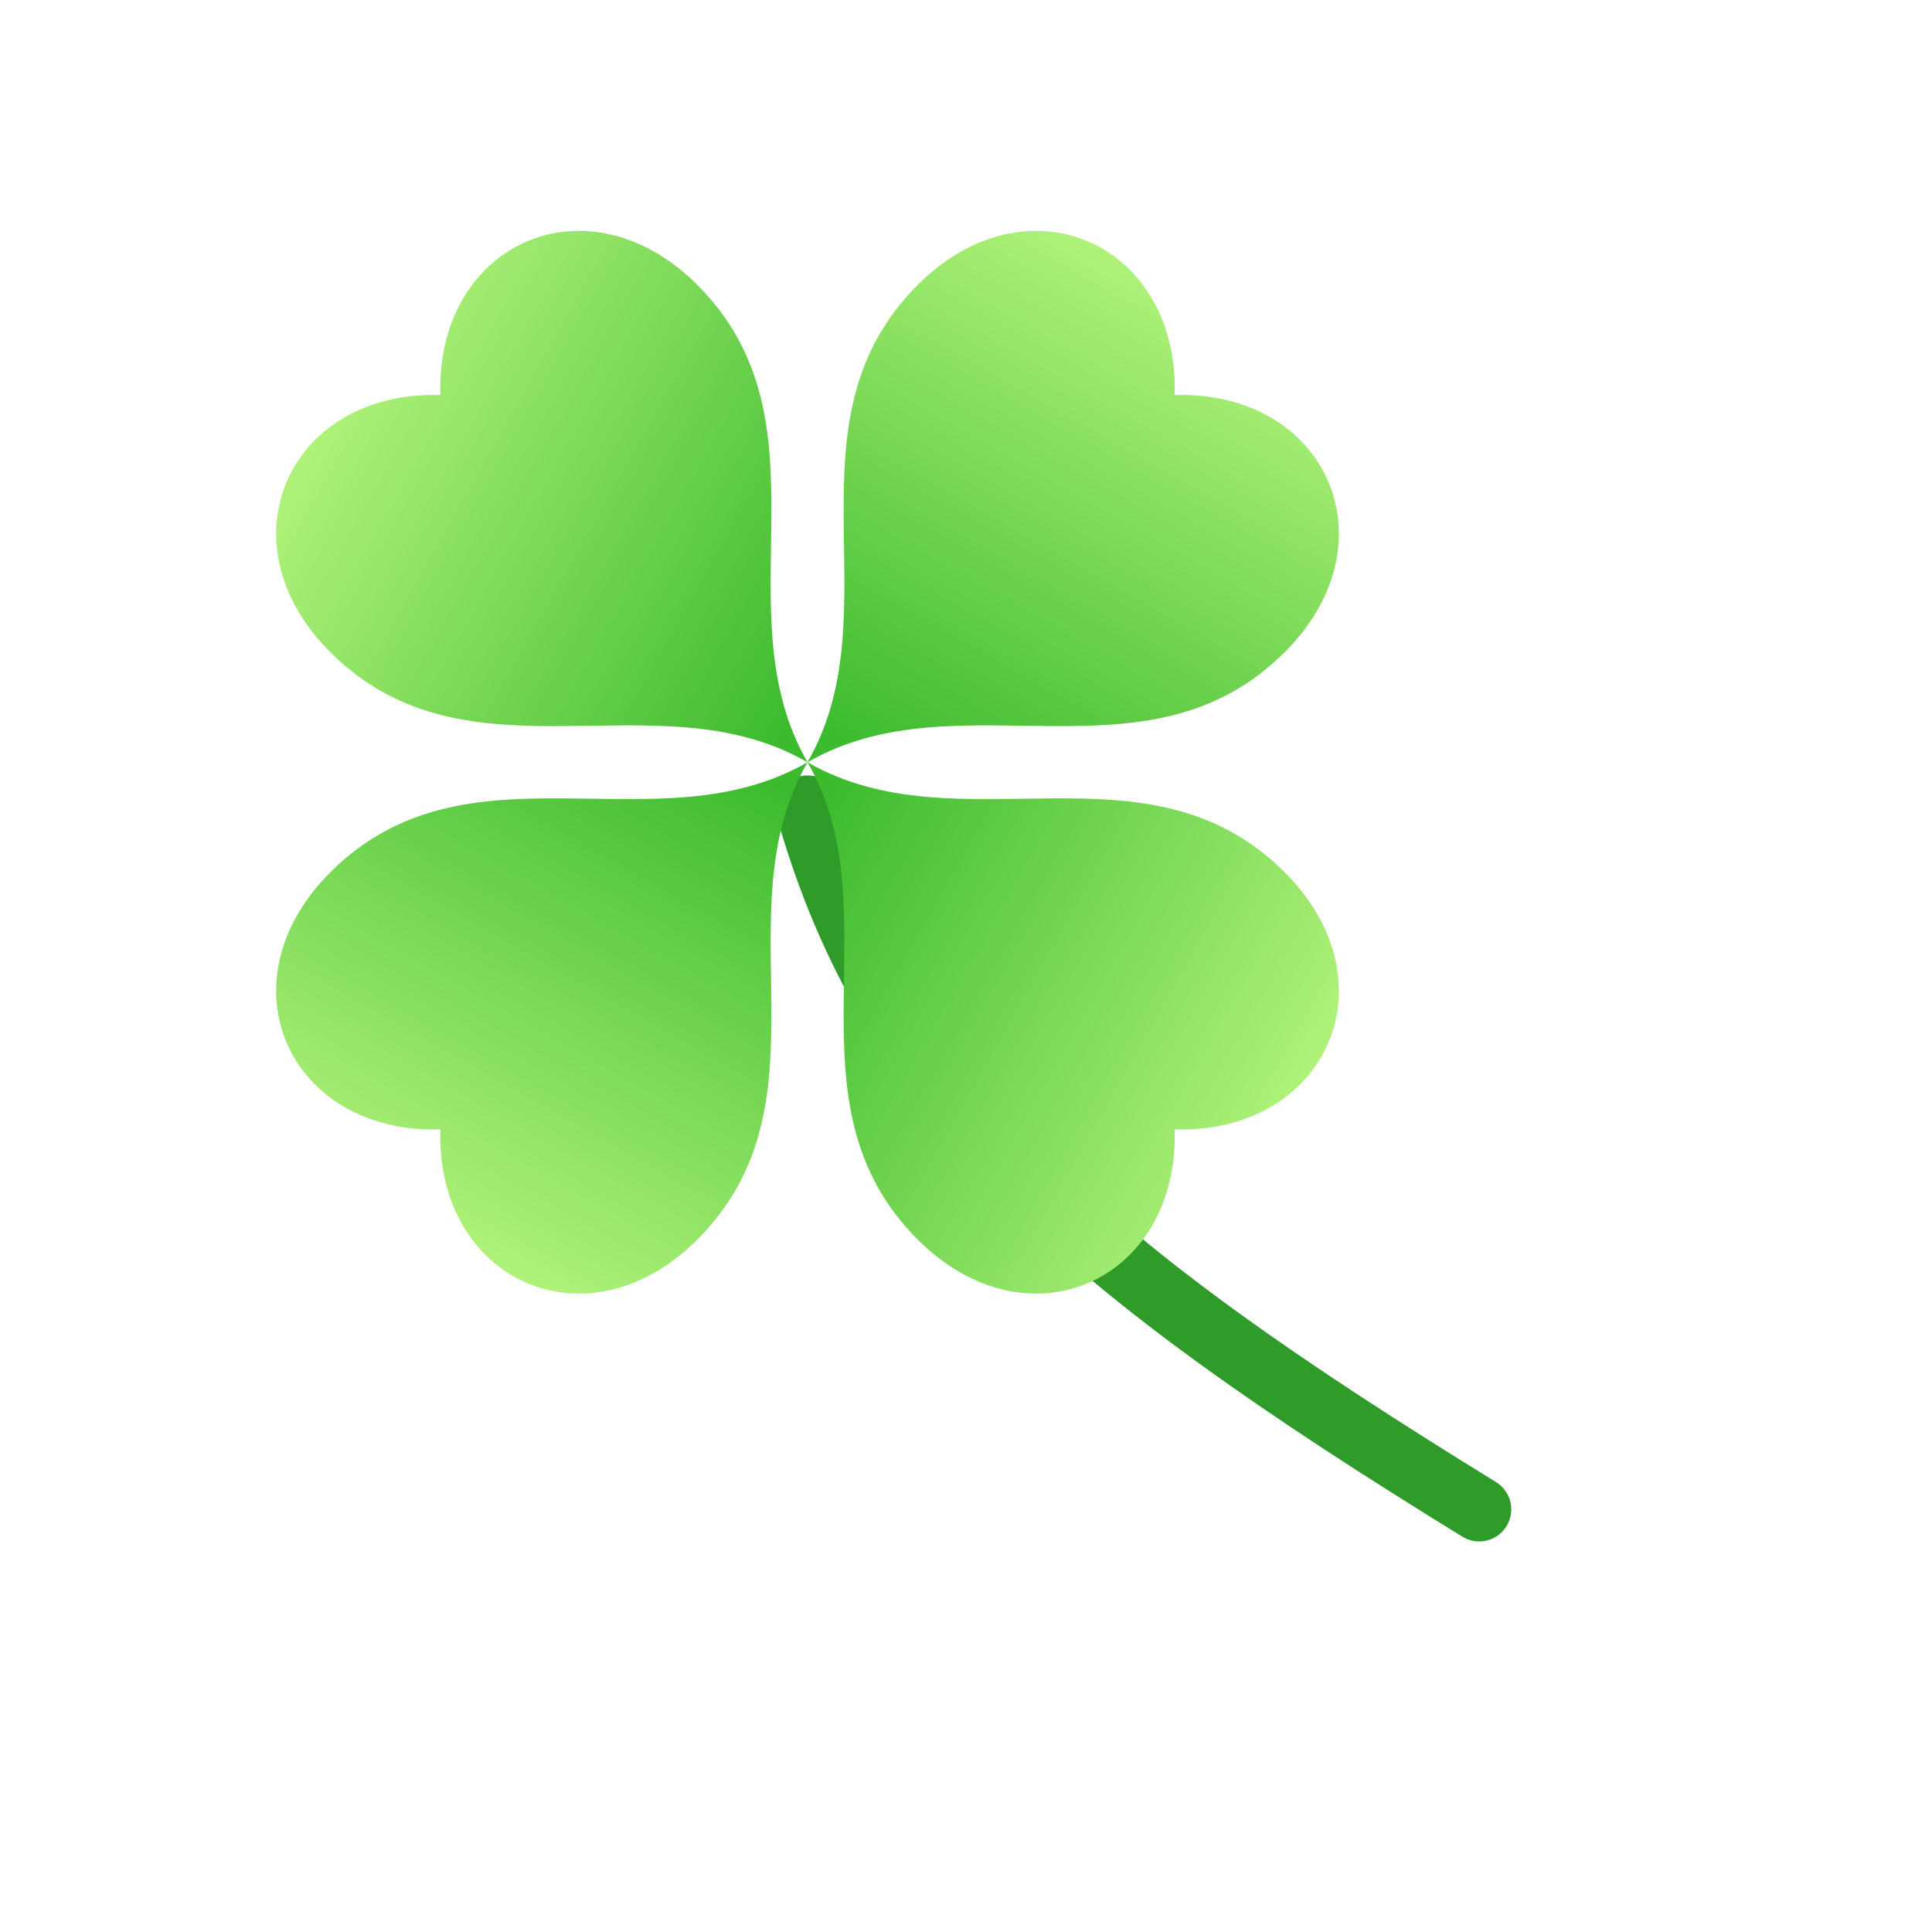
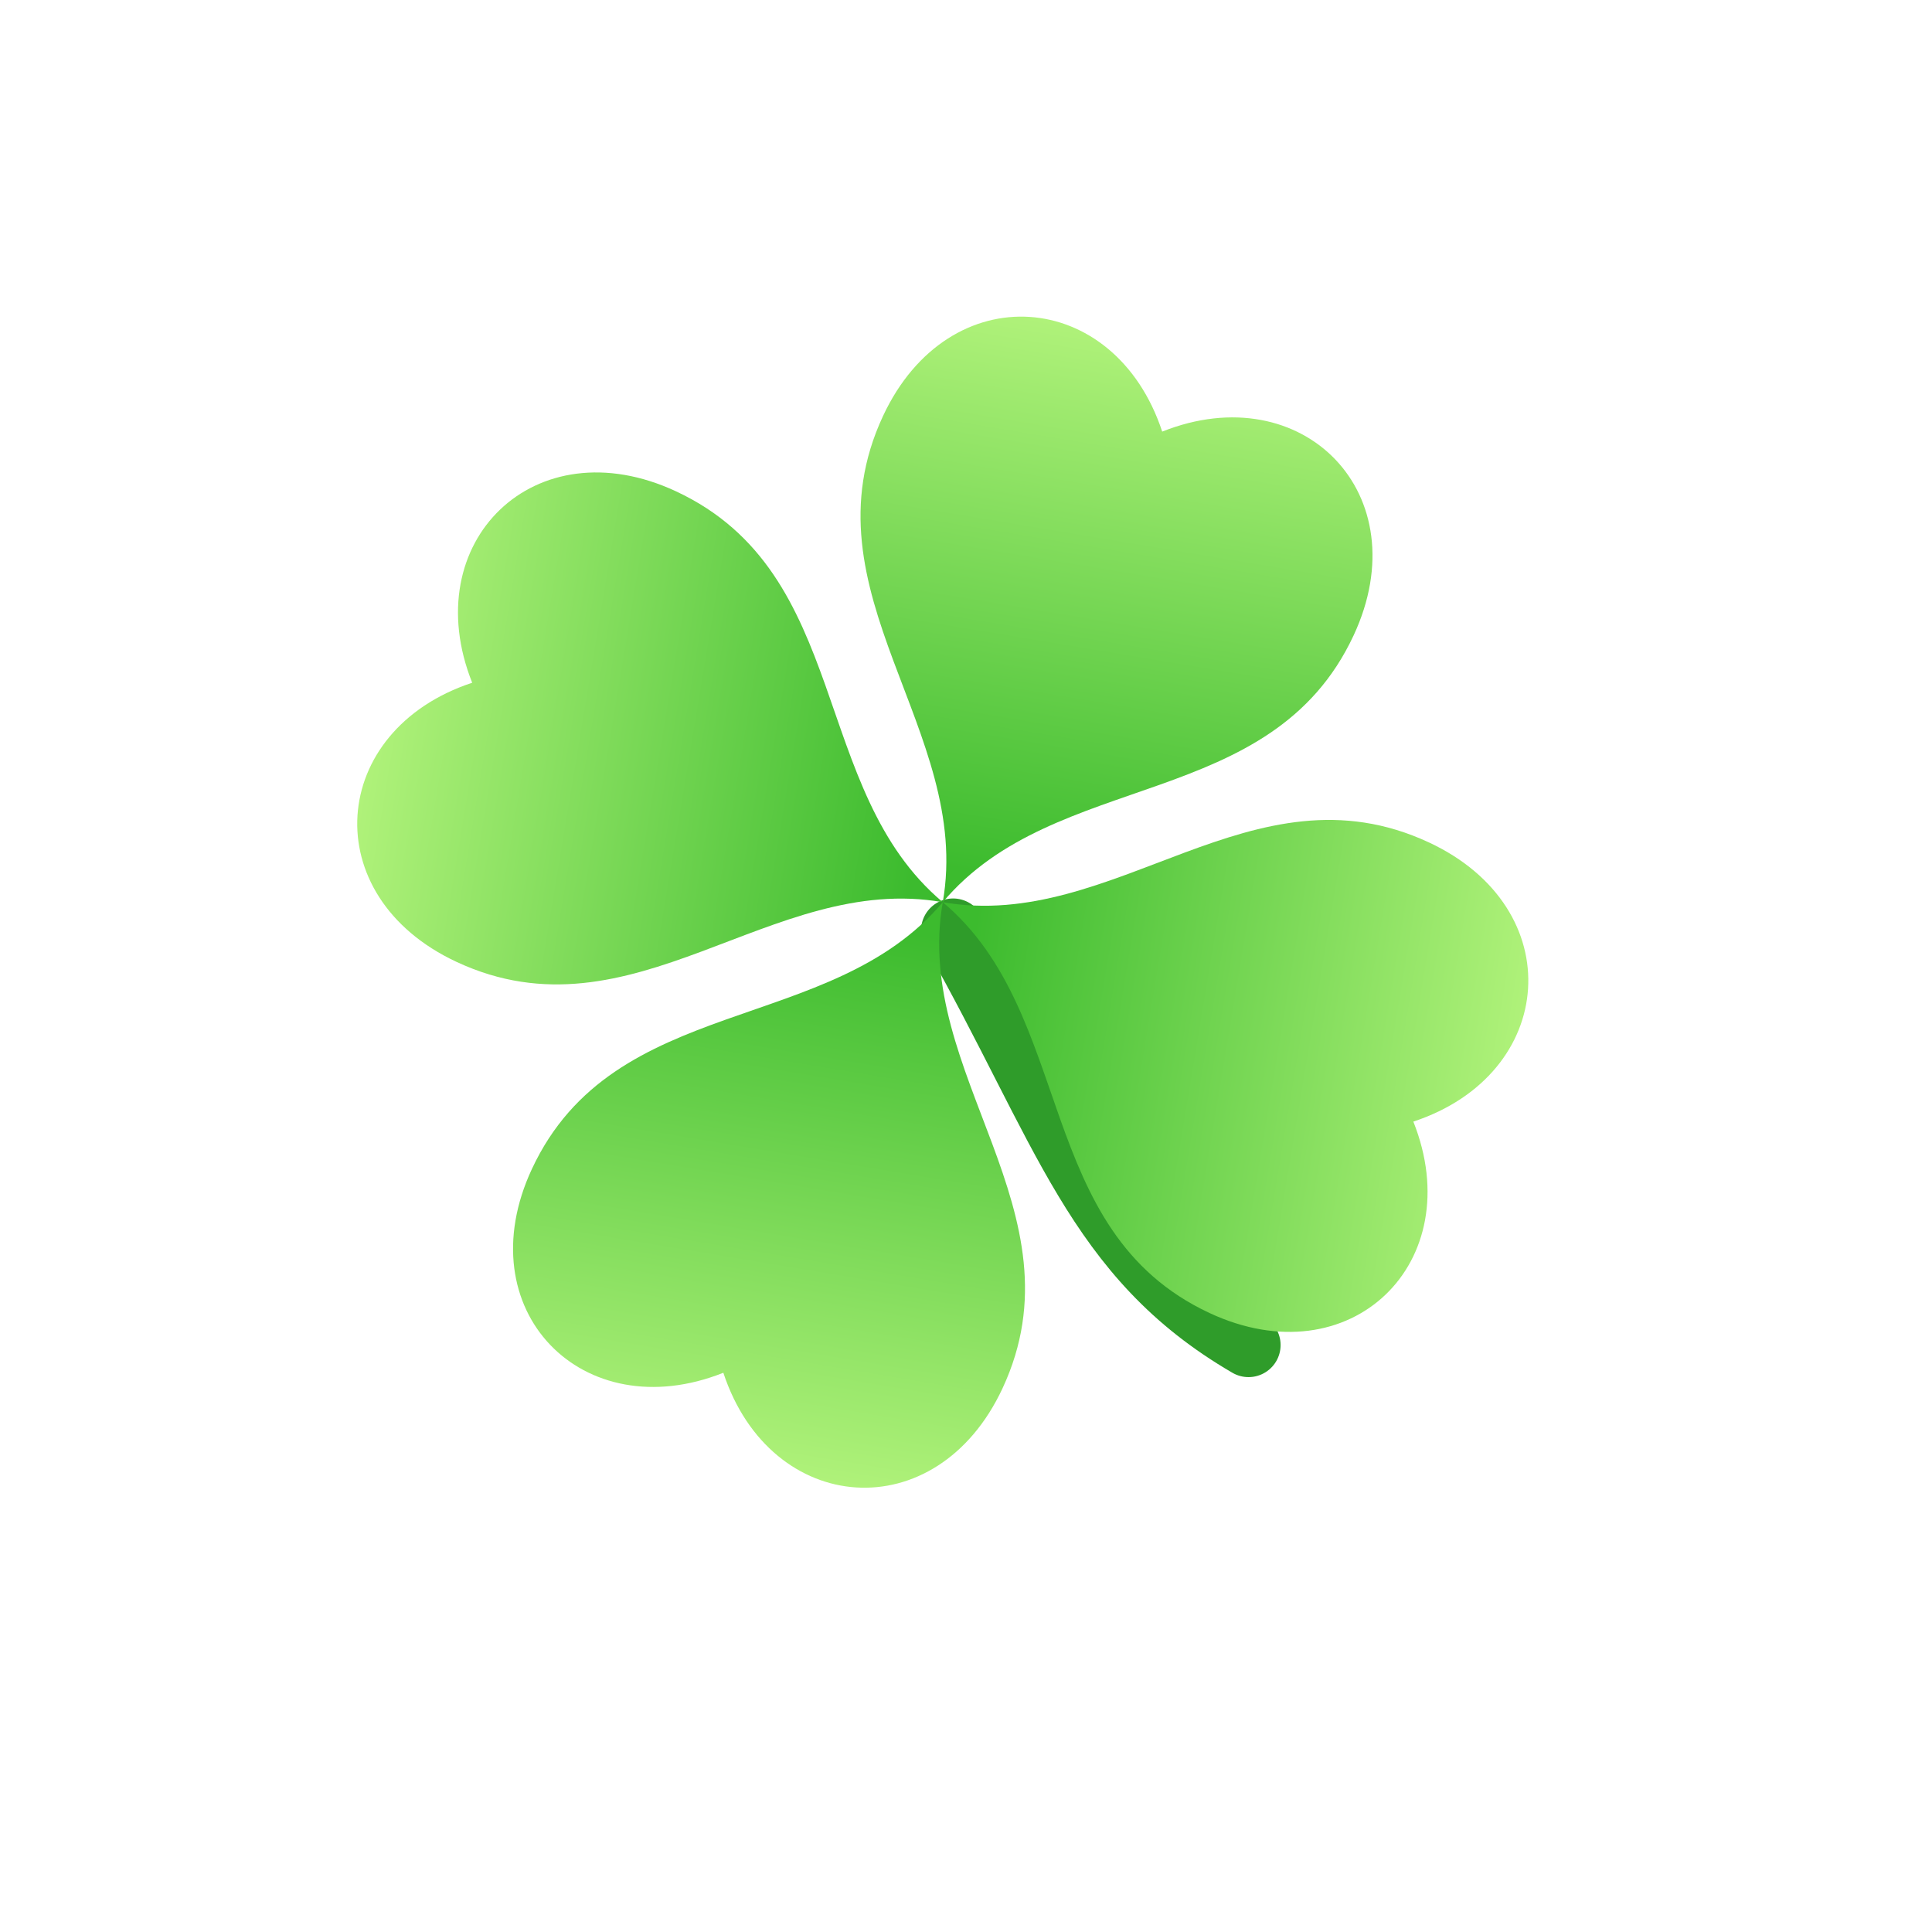
<svg xmlns="http://www.w3.org/2000/svg" viewBox="0 0 512 512">
  <defs>
    <path id="leaf" d="M0 0              C -7 -26, -40 -34, -40 -64              C -40 -88, -16 -97, 0 -80              C 16 -97, 40 -88, 40 -64              C 40 -34, 7 -26, 0 0 Z" />
    <linearGradient id="leafGrad" x1="0" y1="0" x2="0.25" y2="1">
      <stop offset="0" stop-color="#b6f57e" />
      <stop offset="1" stop-color="#3cbb2e" />
    </linearGradient>
  </defs>
-   <path d="M214 214 C 236 292, 288 336, 392 400" fill="none" stroke="#2f9c2a" stroke-width="17" stroke-linecap="round" />
-   <g transform="translate(214 202) rotate(45) scale(1.72)" fill="url(#leafGrad)">
-     <use href="#leaf" />
-     <use href="#leaf" transform="rotate(90)" />
-     <use href="#leaf" transform="rotate(180)" />
-     <use href="#leaf" transform="rotate(270)" />
+   <g transform="rotate(-20 256 256)">
+     <path d="M256 246 C 266 306, 262 340, 292 376" fill="none" stroke="#2f9c2a" stroke-width="17" stroke-linecap="round" />
+     <g transform="translate(256 238) rotate(45) scale(1.72)" fill="url(#leafGrad)">
+       <use href="#leaf" />
+       <use href="#leaf" transform="rotate(90)" />
+       <use href="#leaf" transform="rotate(180)" />
+       <use href="#leaf" transform="rotate(270)" />
+     </g>
  </g>
</svg>
